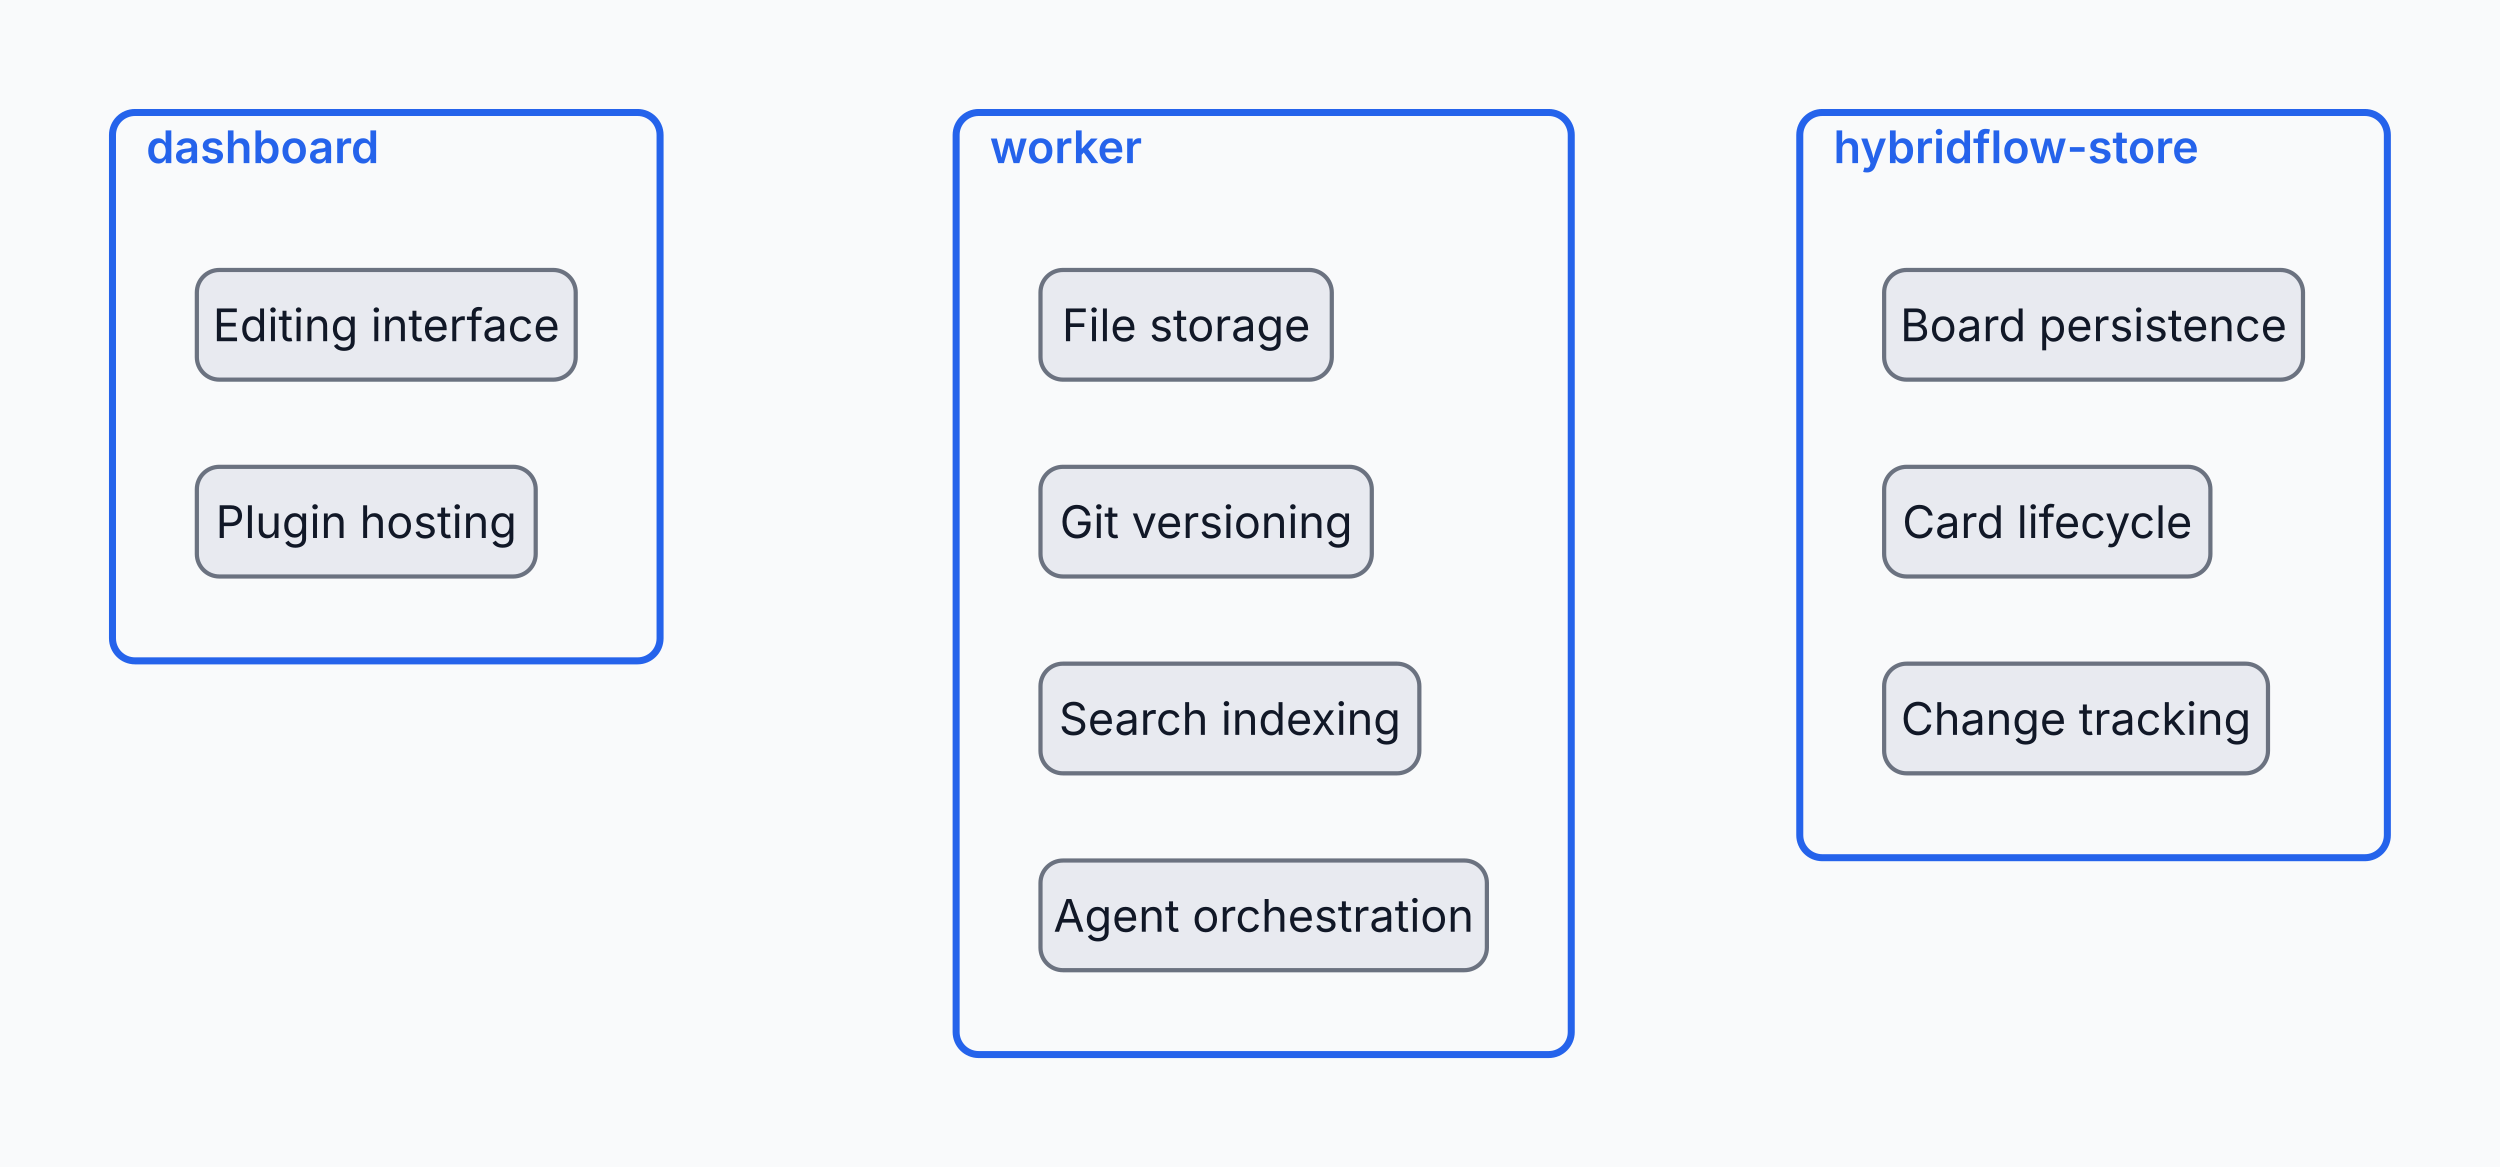
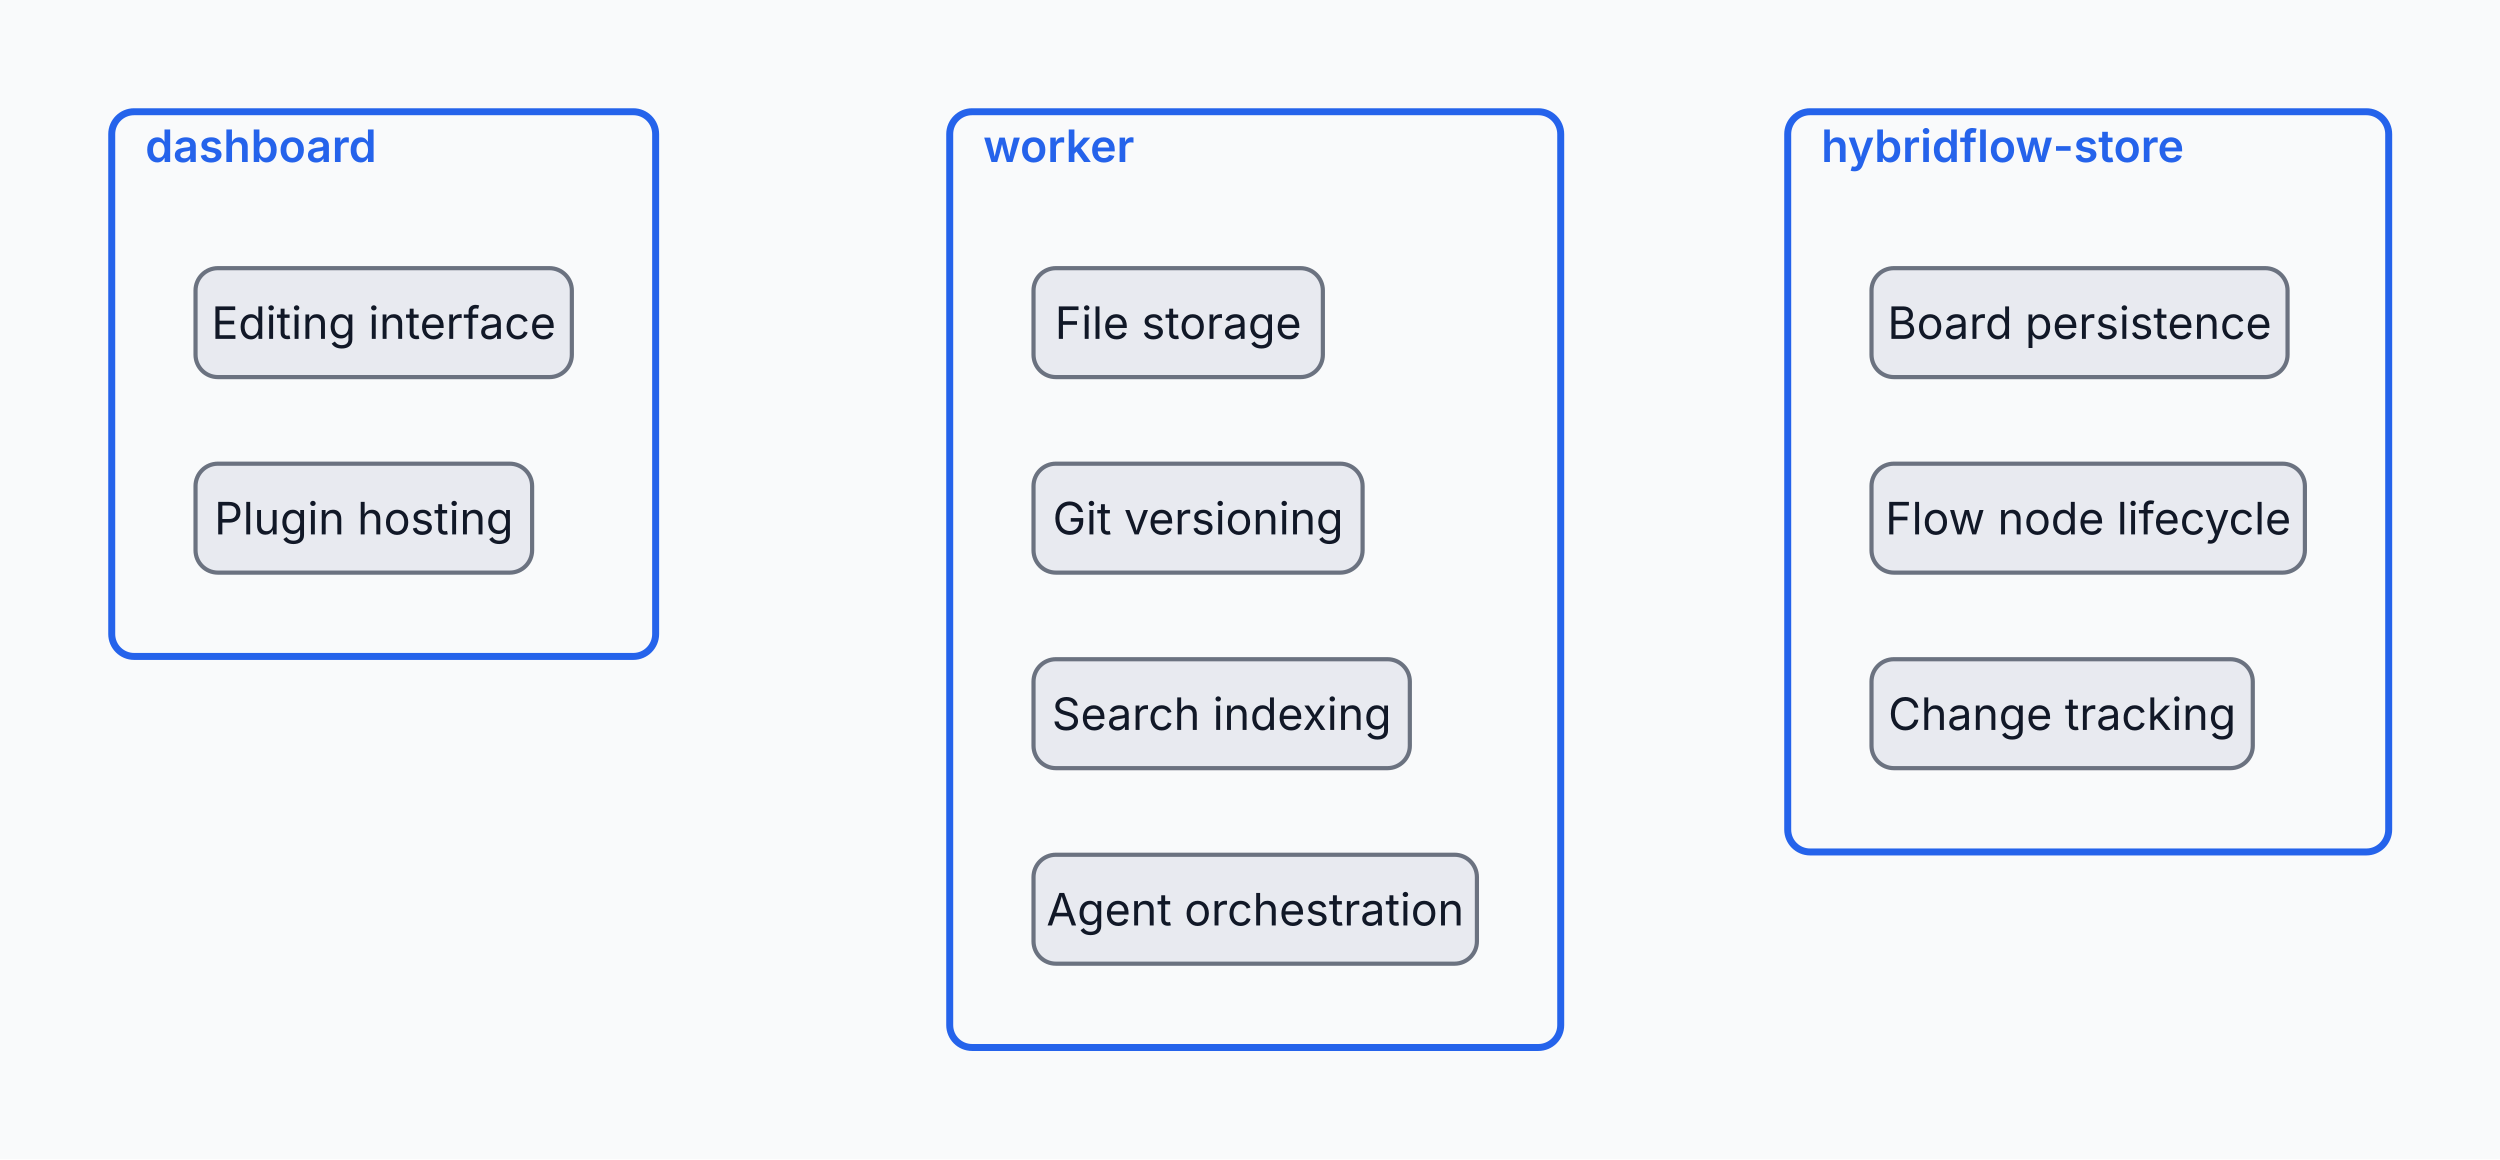
- <svg xmlns="http://www.w3.org/2000/svg" viewBox="0 0 889 415" width="889" height="415" class="archdia-svg">
+ <svg xmlns="http://www.w3.org/2000/svg" viewBox="0 0 895 415" width="895" height="415" class="archdia-svg">
  <style>

/* ─── ArchDia Export Styles ────────────────────────────────────────── */

.archdia-svg {
    background-color: #f9fafb;
}

/* --- Components --- */

.archdia-component-box {
    fill: #e8eaf0;
    stroke: #6b7280;
    stroke-width: 1.5;
}

.archdia-component-shape {
    fill: #e8eaf0;
    stroke: #111827;
    stroke-width: 1.5;
}

.archdia-component-label {
    fill: #111827;
    font-family: 'Inter', 'Segoe UI', sans-serif;
    pointer-events: none;
}

.archdia-component-stereotype {
    fill: #111827;
    font-family: 'Inter', 'Segoe UI', sans-serif;
}

/* C4 _Ext elements — outside the system under design, so they recede */

.archdia-component-external .archdia-component-box,
.archdia-component-external .archdia-component-shape {
    fill: #f9fafb;
    stroke: #6b7280;
    stroke-opacity: 0.5;
}

.archdia-component-external .archdia-component-label,
.archdia-component-external .archdia-component-stereotype {
    fill: #6b7280;
}

/* --- Containers --- */

.archdia-container-box {
    fill: #e8eaf0;
    fill-opacity: 0.32;
    stroke: #c8ccd4;
    stroke-width: 1.5;
    stroke-dasharray: 6 3;
}

.archdia-container-label {
    fill: #6b7280;
    font-family: 'Inter', 'Segoe UI', sans-serif;
    font-weight: 600;
    pointer-events: none;
}

.archdia-container-stereotype {
    fill: #6b7280;
    font-family: 'Inter', 'Segoe UI', sans-serif;
    font-weight: 600;
}

.archdia-container-zone .archdia-container-box {
    fill-opacity: 0.15;
    stroke: #c8ccd4;
    stroke-dasharray: none;
}

.archdia-container-district .archdia-container-box {
    fill-opacity: 0.4;
    stroke: #c8ccd4;
    stroke-dasharray: none;
}

.archdia-container-trust .archdia-container-box {
    fill: transparent;
    fill-opacity: 0;
    stroke: #ef4444;
    stroke-width: 3;
    stroke-dasharray: 10 5;
}

.archdia-container-trust .archdia-container-label {
    fill: #ef4444;
}

.archdia-container-trust .archdia-container-stereotype {
    fill: #ef4444;
}

/* A deployable perimeter cuts across the functional grouping instead of nesting inside it:
   no fill, so what it covers stays readable, and the accent colour rather than the trust
   boundary's red, which means danger. */
.archdia-container-deployable .archdia-container-box {
    fill: transparent;
    fill-opacity: 0;
    stroke: #2563eb;
    stroke-width: 2.5;
    stroke-dasharray: none;
}

.archdia-container-deployable .archdia-container-label {
    fill: #2563eb;
}

/* The leaves of a decomposition — an urbanisation block, an ArchiMate application service or
   function — are all drawn the same: what tells them apart is the diagram they are in. */
.archdia-component-block .archdia-component-box,
.archdia-component-app-service .archdia-component-box,
.archdia-component-app-function .archdia-component-box {
    fill-opacity: 1;
    stroke: #6b7280;
}

/* --- Relations --- */

.archdia-relation-line {
    stroke: #6b7280;
    stroke-width: 1.2;
}

.archdia-relation-label {
    fill: #6b7280;
    font-family: 'Inter', 'Segoe UI', sans-serif;
    pointer-events: none;
}

/* The band a relation is caught by: as wide as a fingertip and painted with nothing, so it
   shows nowhere and answers everywhere along the curve. */
.archdia-relation-hit {
    stroke: transparent;
    stroke-width: 14;
}

/* The handle a relation's centre is moved by. It is there to be grabbed at all times — the
   middle of a relation is where one reaches for to bend it — but it only shows itself under the
   pointer, so a diagram at rest is the diagram and not its controls. The transparent stroke is
   what makes it catchable from a few pixels out: a disc of six is a small thing to ask a hand
   to land on, and a stroke widens what answers without widening what is drawn. */
.archdia-relation-handle {
    fill: #2563eb;
    stroke: transparent;
    stroke-width: 8;
    opacity: 0;
    cursor: grab;
}

.archdia-relation-bendable:hover .archdia-relation-handle,
.archdia-relation-handle-held {
    opacity: 0.9;
}

.archdia-relation-handle-held {
    cursor: grabbing;
}

.archdia-arrowhead {
    fill: #6b7280;
    color: #6b7280;
}

/* --- Class Members --- */

.archdia-class-separator {
    stroke: #c8ccd4;
    stroke-width: 1;
}

.archdia-class-member {
    fill: #111827;
    font-family: 'JetBrains Mono', 'Fira Code', 'Cascadia Code', monospace;
    pointer-events: none;
}

.archdia-class-member-static {
    text-decoration: underline;
}

.archdia-class-member-abstract {
    font-style: italic;
}

.archdia-class-visibility {
    fill: #6b7280;
    font-family: 'JetBrains Mono', 'Fira Code', 'Cascadia Code', monospace;
}

/* ─── What the pointer can take hold of ──────────────────────────────
 *
 * A diagram gives no sign of which of the things drawn on it answer to a hand: a component that
 * can be dragged and one that is only a picture of a component are the same rectangle. So each
 * lights up as the pointer reaches it, and that is the whole of the message — *this* moves.
 *
 * Every selector below hangs off a class the renderer only puts on when it was given something
 * to call: archdia-draggable and archdia-editable on an element, archdia-relation-bendable on a
 * relation. A diagram being read — the same component, drawn by the same code, with no
 * callbacks behind it — carries none of them, so nothing lights up under a pointer that could
 * not have moved it anyway, and an export carries these rules as dead letters.
 *
 * Elements are ringed rather than tinted, as a selected note is in the mindmap: the fill of a
 * component is its own, said by its stereotype, and a wash over it would overrule the very thing
 * the drawing is saying. A relation has no fill to keep, so it is its band that lights up —
 * which also says how far out from the curve the pointer is still on it.
 */

.archdia-draggable:hover .archdia-component-box,
.archdia-editable:hover .archdia-component-box,
.archdia-draggable:hover .archdia-component-shape,
.archdia-editable:hover .archdia-component-shape,
.archdia-draggable:hover .archdia-container-box,
.archdia-editable:hover .archdia-container-box {
    stroke: #2563eb;
    stroke-width: 2.5;
}

/* A trust boundary is red because that is what it means, and a hover is not news worth
   overwriting it with. It thickens instead, which says the same thing in the colour it owns. */
.archdia-container-trust.archdia-draggable:hover .archdia-container-box,
.archdia-container-trust.archdia-editable:hover .archdia-container-box {
    stroke: #ef4444;
    stroke-width: 4.5;
}

.archdia-relation-bendable:hover .archdia-relation-hit {
    stroke: #2563eb;
    opacity: 0.22;
}

/* --- Drag-and-drop --- */

.archdia-draggable {
    cursor: grab;
}

.archdia-dragging .archdia-draggable {
    cursor: grabbing;
}

.archdia-dragging {
    user-select: none;
}

/* --- Floating Editor --- */

.archdia-editable {
    cursor: text;
}

.archdia-description-editor-container {
    width: 100%;
    height: 100%;
    display: flex;
    flex-direction: column;
    padding: 8px;
    background: rgba(20, 24, 36, 0.95);
    backdrop-filter: blur(8px);
    -webkit-backdrop-filter: blur(8px);
    border: 1px solid #c8ccd4;
    border-radius: 8px;
    box-shadow: 0 4px 16px rgba(0, 0, 0, 0.4);
    box-sizing: border-box;
}

.archdia-description-editor-textarea {
    flex: 1;
    width: 100%;
    resize: none;
    border: none;
    background: transparent;
    color: #111827;
    font-family: 'Inter', 'Segoe UI', sans-serif;
    font-size: 13px;
    line-height: 1.5;
    outline: none;
}

.archdia-description-editor-textarea::placeholder {
    color: #6b7280;
    opacity: 0.7;
}

/* --- Markdown Tooltips --- */

.archdia-tooltip {
    pointer-events: none;
}

.archdia-tooltip-body {
    width: max-content;
    max-width: 300px;
    max-height: 400px;
    overflow: auto;
    padding: 10px 14px;
    background: #f9fafb;
    border: 1px solid #c8ccd4;
    border-radius: 8px;
    box-shadow: 0 4px 16px rgba(0, 0, 0, 0.4);
    font-family: 'Inter', 'Segoe UI', sans-serif;
    font-size: 13px;
    line-height: 1.5;
    color: #111827;
    box-sizing: border-box;
    white-space: normal;
}

.archdia-tooltip-body p {
    margin: 0 0 8px 0;
}
.archdia-tooltip-body p:last-child {
    margin-bottom: 0;
}
.archdia-tooltip-body h1, .archdia-tooltip-body h2,
.archdia-tooltip-body h3, .archdia-tooltip-body h4,
.archdia-tooltip-body h5, .archdia-tooltip-body h6 {
    margin: 0 0 6px 0;
    font-size: 14px;
    font-weight: 600;
    color: #111827;
}
.archdia-tooltip-body ul, .archdia-tooltip-body ol {
    margin: 0 0 8px 0;
    padding-left: 20px;
}
.archdia-tooltip-body li {
    margin-bottom: 2px;
}
.archdia-tooltip-body code {
    background: #e8eaf0;
    padding: 1px 4px;
    border-radius: 3px;
    font-family: 'JetBrains Mono', 'Fira Code', monospace;
    font-size: 12px;
}
.archdia-tooltip-body strong {
    font-weight: 600;
}
.archdia-tooltip-body a {
    color: #2563eb;
    text-decoration: none;
}

/* --- Inline CSS-only Tooltips (for static SVG export) ---
   Base rule hides them. Export CSS enables via :has() hover rules embedded in the SVG.
   Browser CSS overrides with !important so the React overlay handles tooltips instead. */

.archdia-inline-tooltip {
    display: none;
    pointer-events: none;
}

/* An exported diagram is read, never edited: the handles its relations are bent by
   have nothing to offer it. */
.archdia-relation-handle {
    display: none;
}


</style>
-   <rect x="0" y="0" width="889" height="415" fill="#f9fafb" />
+   <rect x="0" y="0" width="895" height="415" fill="#f9fafb" />
  <defs>
    <marker id="archdia-arrowhead-arrow" markerWidth="10" markerHeight="7" refX="10" refY="3.5" orient="auto">
      <polygon points="0 0, 10 3.5, 0 7" fill="currentColor" class="archdia-arrowhead" />
    </marker>
    <marker id="archdia-arrowhead-triangle" markerWidth="10" markerHeight="10" refX="10" refY="5" orient="auto">
      <polygon points="0 0, 10 5, 0 10" fill="none" stroke="currentColor" class="archdia-arrowhead" />
    </marker>
    <marker id="archdia-arrowhead-diamond" markerWidth="12" markerHeight="8" refX="12" refY="4" orient="auto">
      <polygon points="0 4, 6 0, 12 4, 6 8" fill="none" stroke="currentColor" class="archdia-arrowhead" />
    </marker>
    <marker id="archdia-arrowhead-diamond-filled" markerWidth="12" markerHeight="8" refX="12" refY="4" orient="auto">
      <polygon points="0 4, 6 0, 12 4, 6 8" fill="currentColor" class="archdia-arrowhead" />
    </marker>
  </defs>
  <g class="archdia-container archdia-container-deployable">
    <rect x="40" y="40" width="194.72" height="195" rx="8" ry="8" class="archdia-container-box" />
    <text x="52" y="58" font-size="16" class="archdia-container-label" font-weight="bold">dashboard</text>
  </g>
  <g class="archdia-container archdia-container-deployable">
    <rect x="340" y="40" width="218.736" height="335" rx="8" ry="8" class="archdia-container-box" />
    <text x="352" y="58" font-size="16" class="archdia-container-label" font-weight="bold">worker</text>
  </g>
  <g class="archdia-container archdia-container-deployable">
-     <rect x="640" y="40" width="208.944" height="265" rx="8" ry="8" class="archdia-container-box" />
+     <rect x="640" y="40" width="215.152" height="265" rx="8" ry="8" class="archdia-container-box" />
    <text x="652" y="58" font-size="16" class="archdia-container-label" font-weight="bold">hybridflow-store</text>
  </g>
  <g class="archdia-component archdia-component-app-function">
    <rect x="70" y="96" width="134.72" height="39" fill="transparent" />
    <rect x="70" y="96" width="134.72" height="39" rx="8" ry="8" class="archdia-component-box" />
    <text x="137.36" y="115.5" text-anchor="middle" dominant-baseline="central" font-size="16" class="archdia-component-label">Editing interface</text>
  </g>
  <g class="archdia-component archdia-component-app-function">
    <rect x="70" y="166" width="120.496" height="39" fill="transparent" />
    <rect x="70" y="166" width="120.496" height="39" rx="8" ry="8" class="archdia-component-box" />
    <text x="130.248" y="185.5" text-anchor="middle" dominant-baseline="central" font-size="16" class="archdia-component-label">Plugin hosting</text>
  </g>
  <g class="archdia-component archdia-component-app-function">
    <rect x="370" y="96" width="103.584" height="39" fill="transparent" />
    <rect x="370" y="96" width="103.584" height="39" rx="8" ry="8" class="archdia-component-box" />
    <text x="421.792" y="115.5" text-anchor="middle" dominant-baseline="central" font-size="16" class="archdia-component-label">File storage</text>
  </g>
  <g class="archdia-component archdia-component-app-function">
    <rect x="370" y="166" width="117.808" height="39" fill="transparent" />
    <rect x="370" y="166" width="117.808" height="39" rx="8" ry="8" class="archdia-component-box" />
    <text x="428.904" y="185.5" text-anchor="middle" dominant-baseline="central" font-size="16" class="archdia-component-label">Git versioning</text>
  </g>
  <g class="archdia-component archdia-component-app-function">
    <rect x="370" y="236" width="134.72" height="39" fill="transparent" />
    <rect x="370" y="236" width="134.72" height="39" rx="8" ry="8" class="archdia-component-box" />
    <text x="437.36" y="255.5" text-anchor="middle" dominant-baseline="central" font-size="16" class="archdia-component-label">Search indexing</text>
  </g>
  <g class="archdia-component archdia-component-app-function">
    <rect x="370" y="306" width="158.736" height="39" fill="transparent" />
    <rect x="370" y="306" width="158.736" height="39" rx="8" ry="8" class="archdia-component-box" />
    <text x="449.368" y="325.5" text-anchor="middle" dominant-baseline="central" font-size="16" class="archdia-component-label">Agent orchestration</text>
  </g>
  <g class="archdia-component archdia-component-app-function">
    <rect x="670" y="96" width="148.944" height="39" fill="transparent" />
    <rect x="670" y="96" width="148.944" height="39" rx="8" ry="8" class="archdia-component-box" />
    <text x="744.472" y="115.5" text-anchor="middle" dominant-baseline="central" font-size="16" class="archdia-component-label">Board persistence</text>
  </g>
  <g class="archdia-component archdia-component-app-function">
-     <rect x="670" y="166" width="116.016" height="39" fill="transparent" />
-     <rect x="670" y="166" width="116.016" height="39" rx="8" ry="8" class="archdia-component-box" />
-     <text x="728.008" y="185.5" text-anchor="middle" dominant-baseline="central" font-size="16" class="archdia-component-label">Card lifecycle</text>
+     <rect x="670" y="166" width="155.152" height="39" fill="transparent" />
+     <rect x="670" y="166" width="155.152" height="39" rx="8" ry="8" class="archdia-component-box" />
+     <text x="747.576" y="185.5" text-anchor="middle" dominant-baseline="central" font-size="16" class="archdia-component-label">Flow node lifecycle</text>
  </g>
  <g class="archdia-component archdia-component-app-function">
    <rect x="670" y="236" width="136.496" height="39" fill="transparent" />
    <rect x="670" y="236" width="136.496" height="39" rx="8" ry="8" class="archdia-component-box" />
    <text x="738.248" y="255.5" text-anchor="middle" dominant-baseline="central" font-size="16" class="archdia-component-label">Change tracking</text>
  </g>
</svg>
